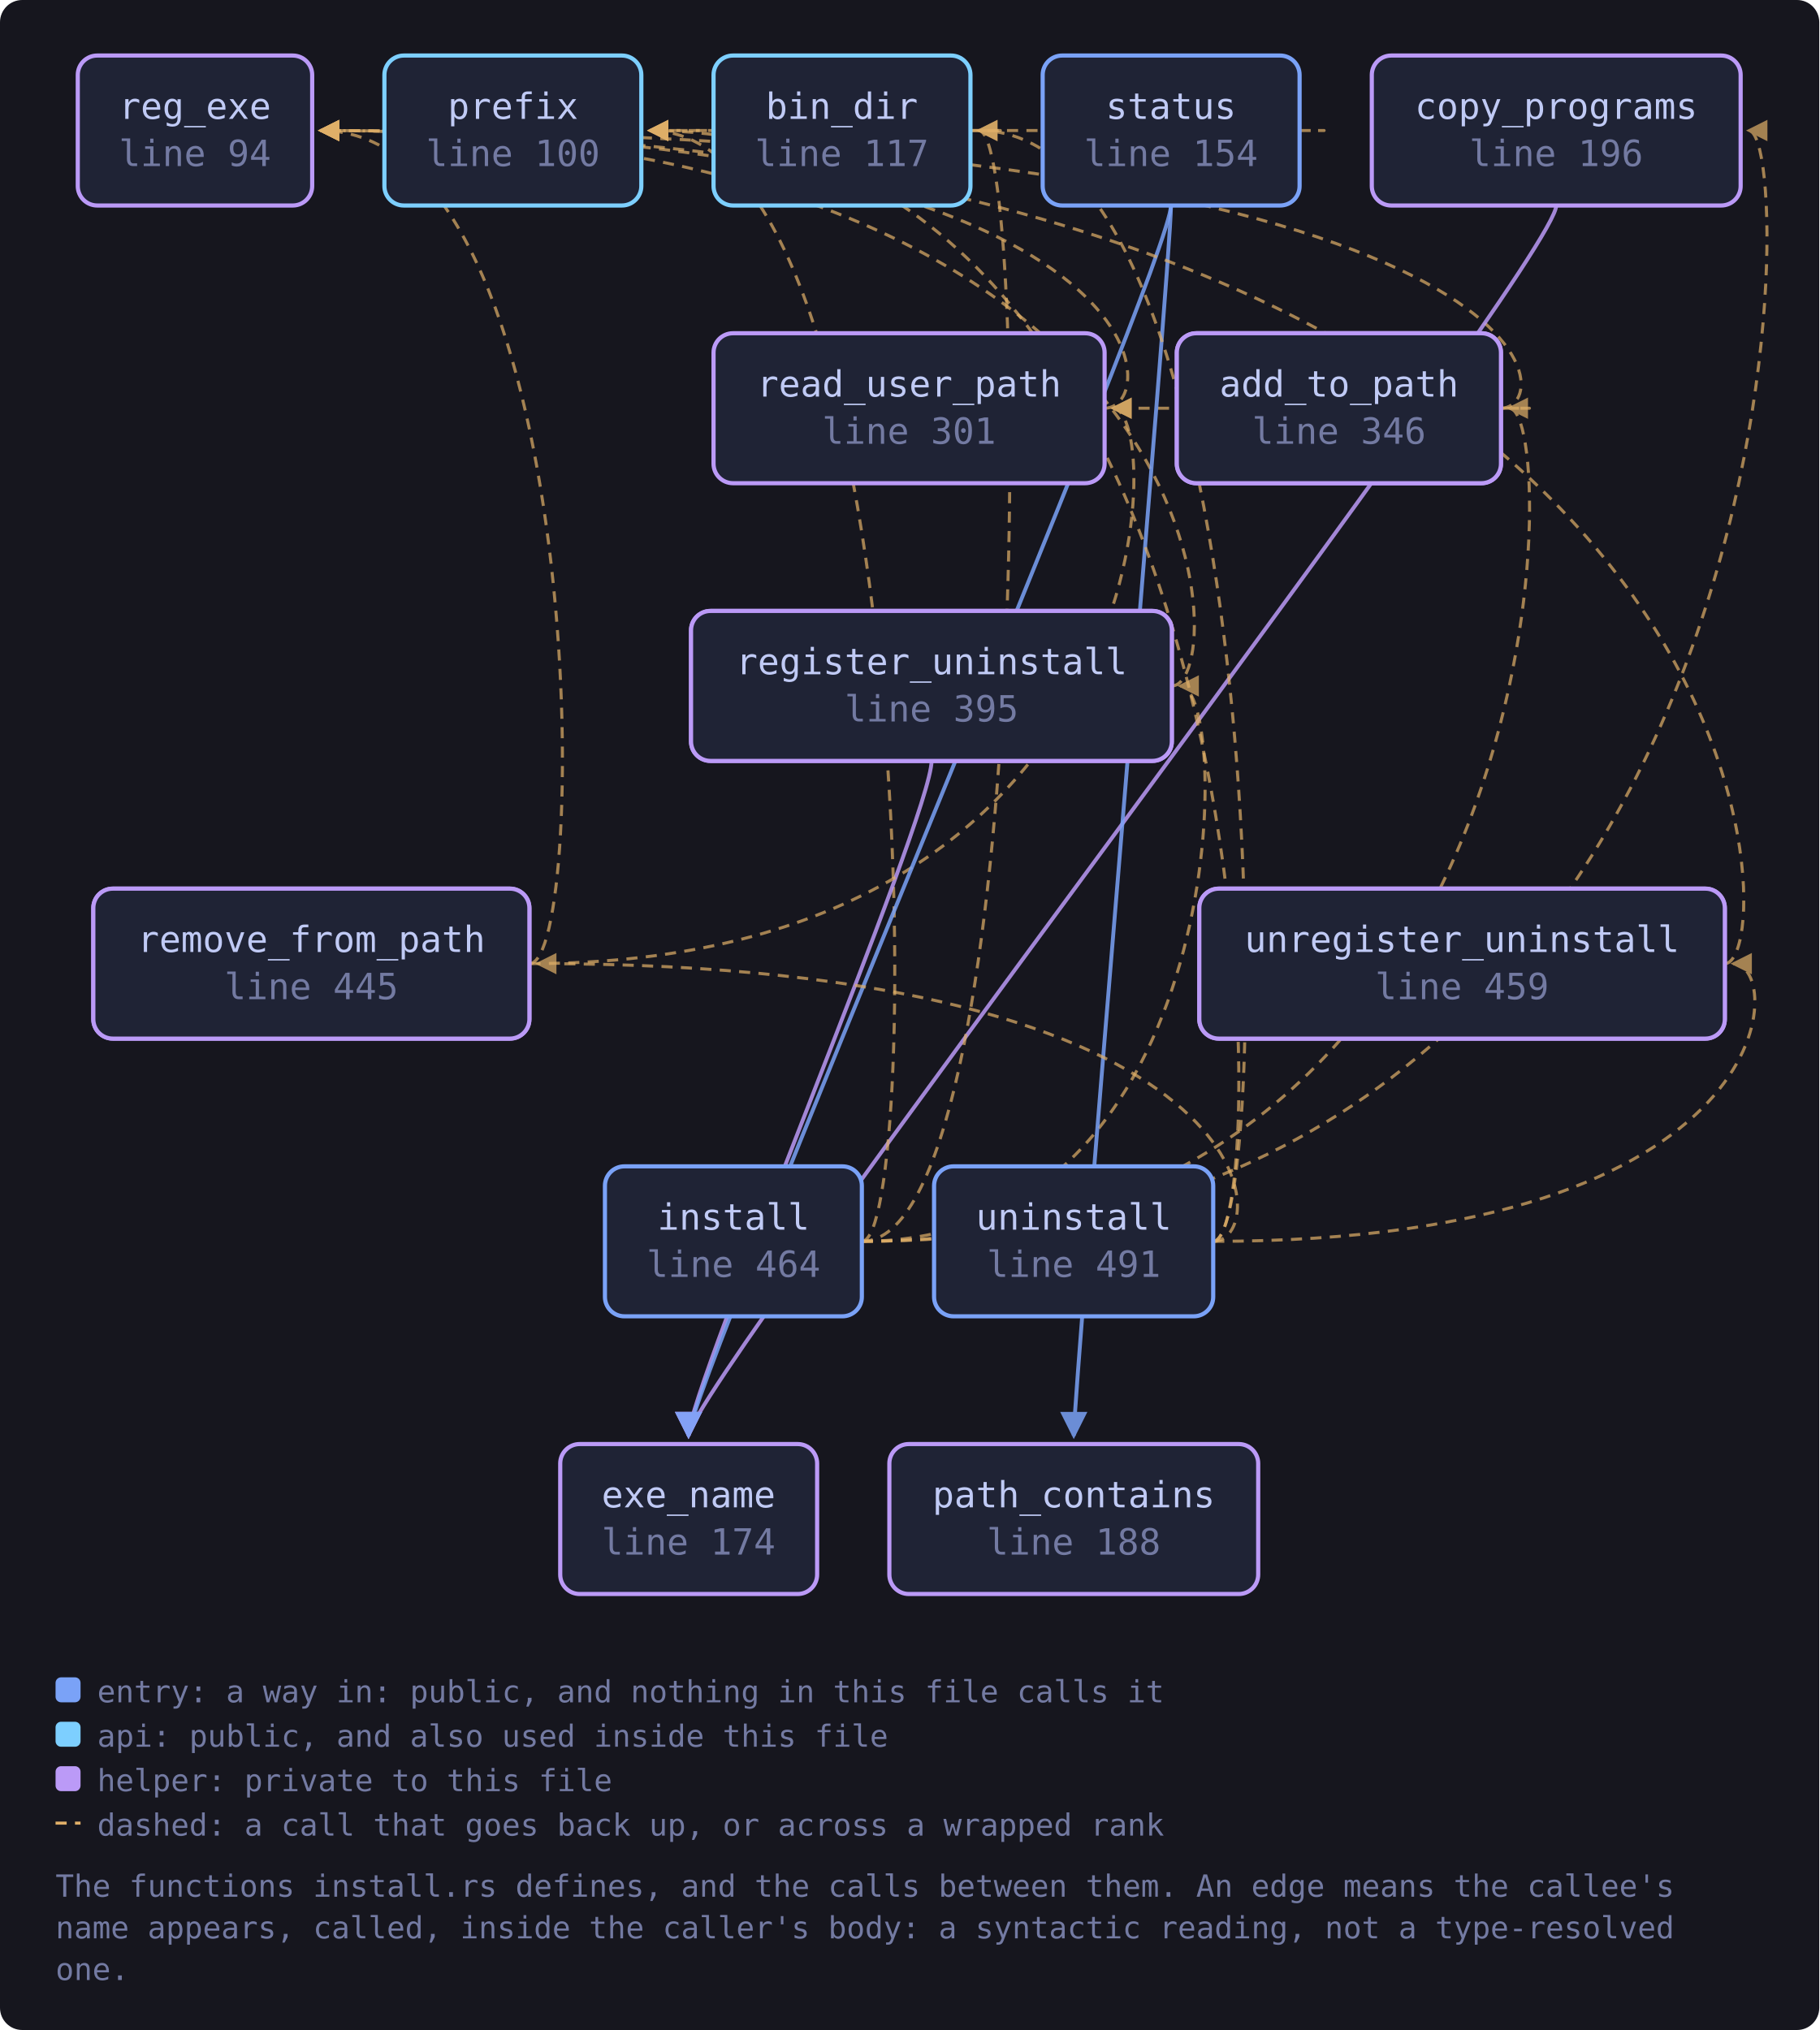
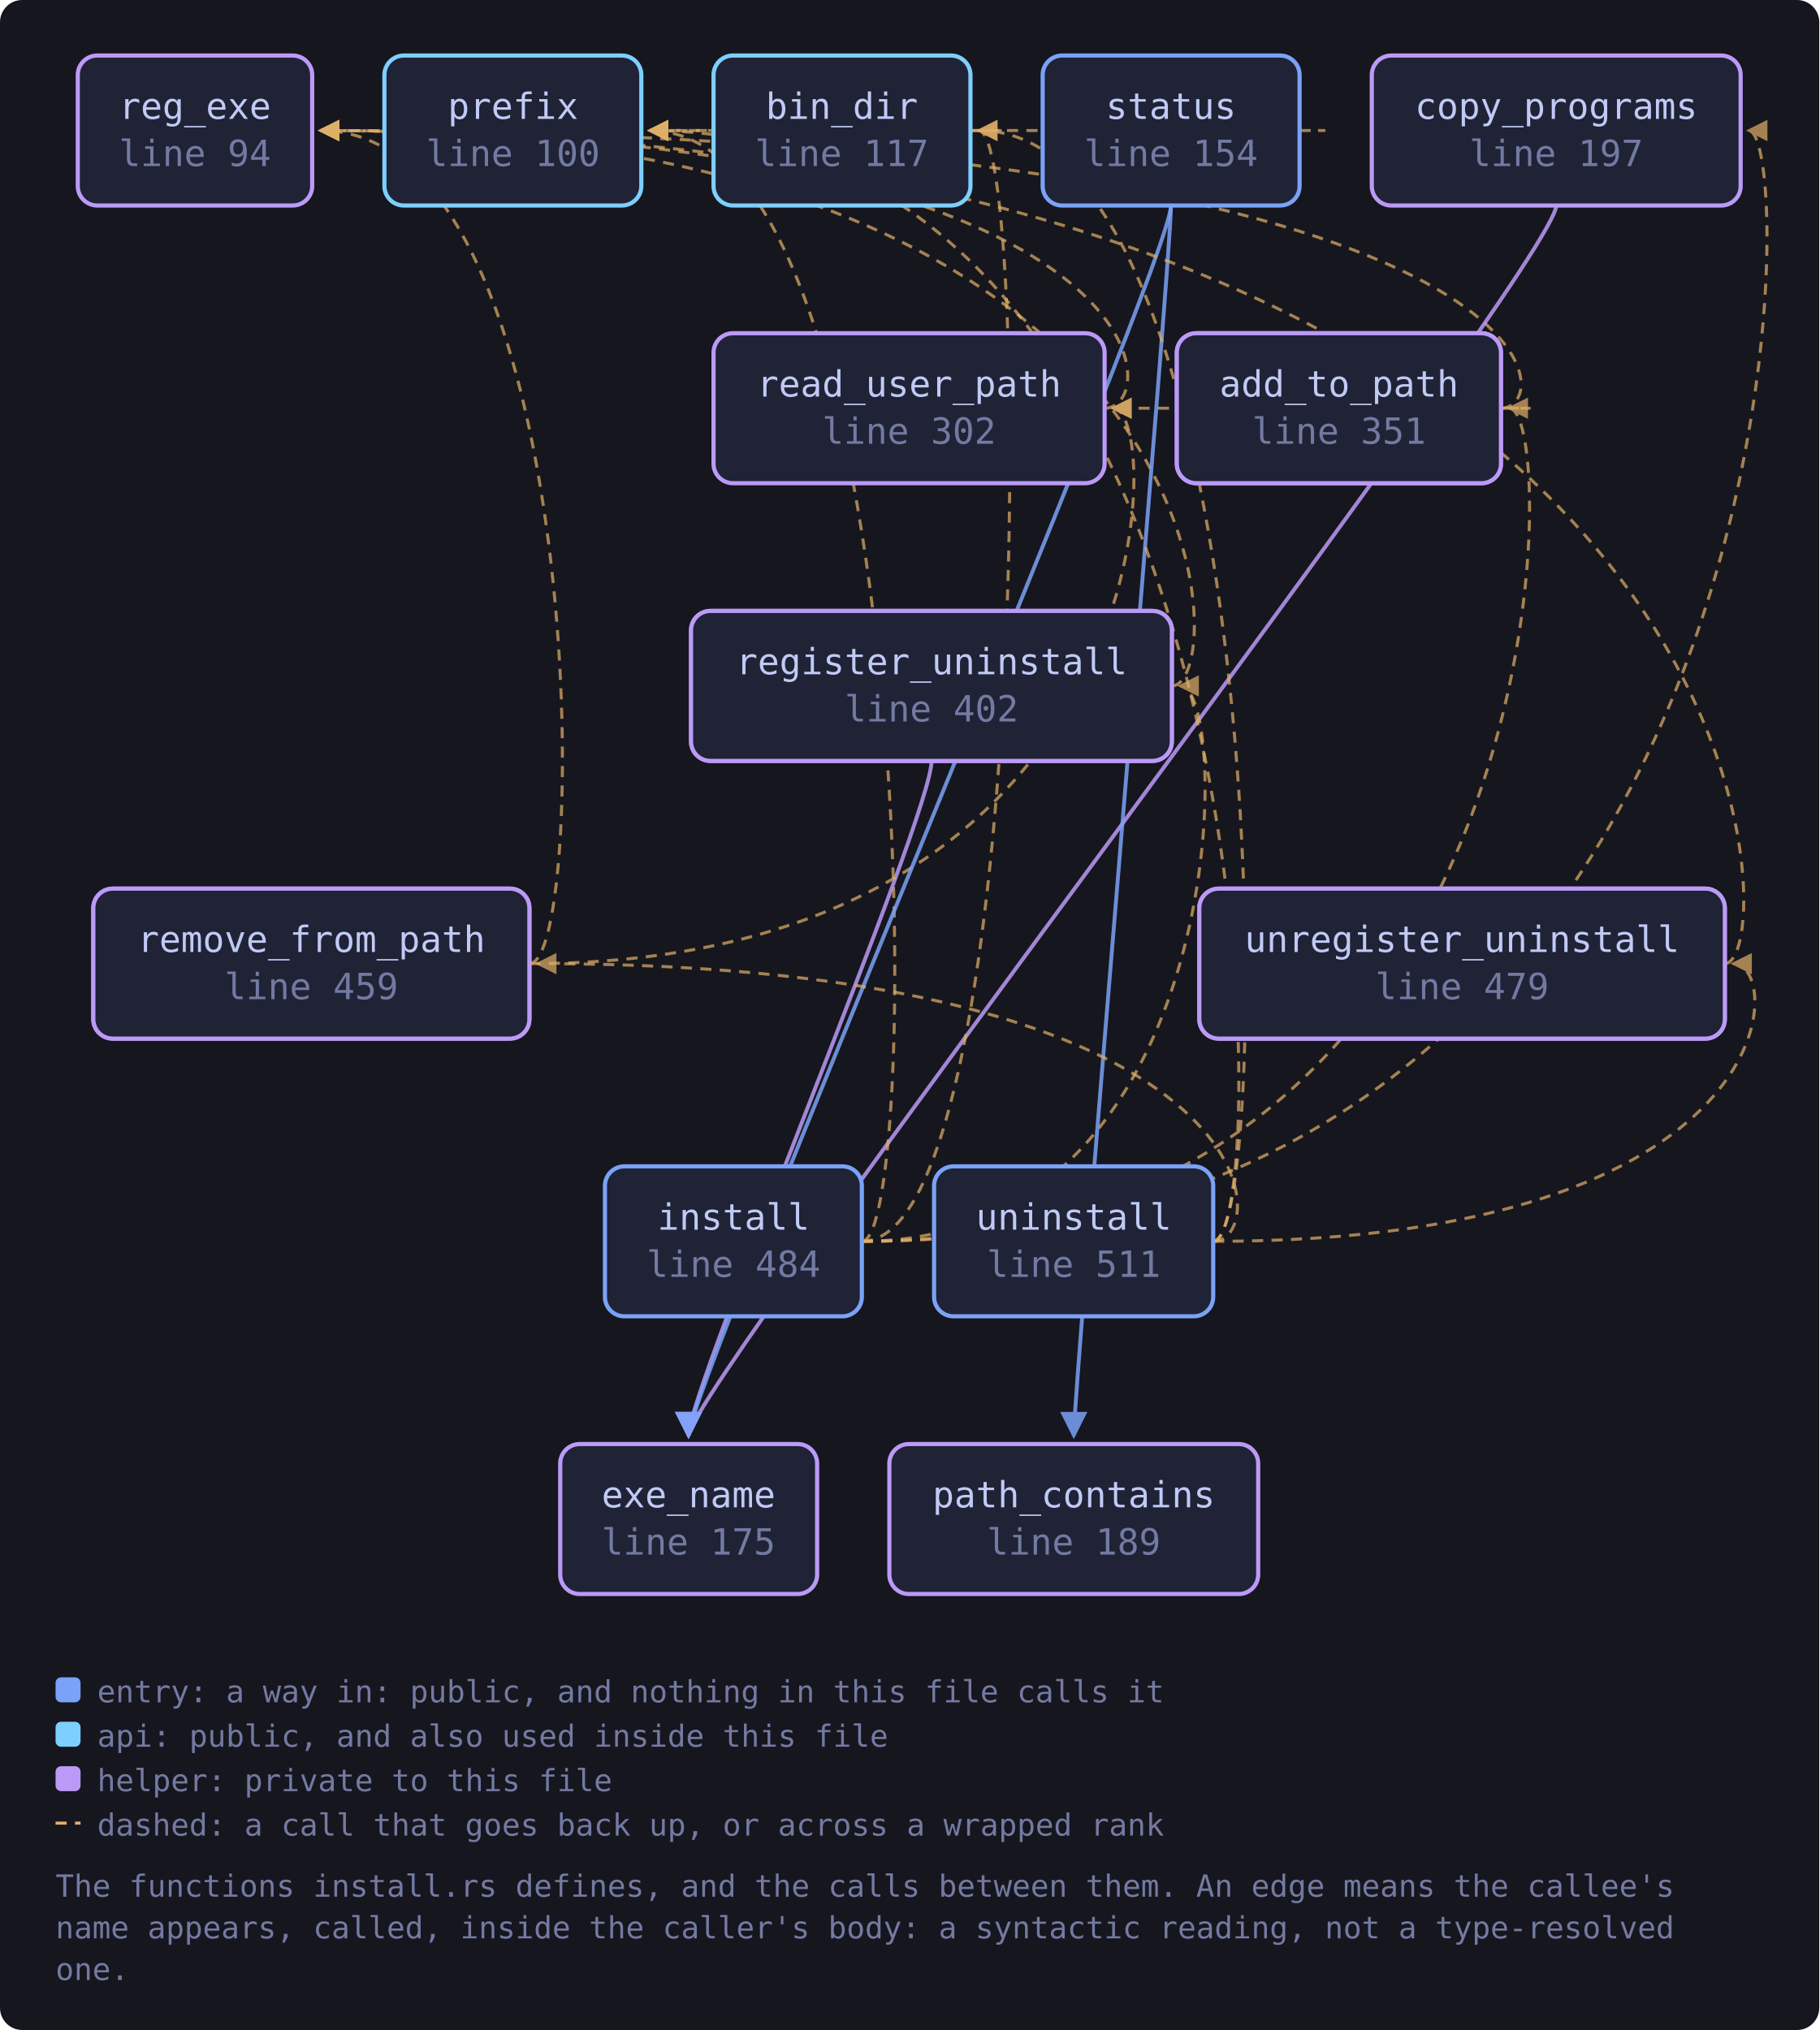
<svg xmlns="http://www.w3.org/2000/svg" viewBox="0 0 655 731" width="655" height="731" style="max-width:100%;height:auto" role="img" aria-label="flowchart">
  <defs>
    <marker id="a-muted" viewBox="0 0 8 8" refX="7" refY="4" markerWidth="7" markerHeight="7" orient="auto-start-reverse">
      <path d="M0 0 L8 4 L0 8 z" fill="var(--muted, #737aa2)" />
    </marker>
    <marker id="a-warn" viewBox="0 0 8 8" refX="7" refY="4" markerWidth="7" markerHeight="7" orient="auto-start-reverse">
      <path d="M0 0 L8 4 L0 8 z" fill="var(--warn, #e0af68)" />
    </marker>
    <marker id="a-accent" viewBox="0 0 8 8" refX="7" refY="4" markerWidth="7" markerHeight="7" orient="auto-start-reverse">
      <path d="M0 0 L8 4 L0 8 z" fill="var(--accent, #7aa2f7)" />
    </marker>
    <marker id="a-cyan" viewBox="0 0 8 8" refX="7" refY="4" markerWidth="7" markerHeight="7" orient="auto-start-reverse">
      <path d="M0 0 L8 4 L0 8 z" fill="var(--cyan, #7dcfff)" />
    </marker>
    <marker id="a-accent-2" viewBox="0 0 8 8" refX="7" refY="4" markerWidth="7" markerHeight="7" orient="auto-start-reverse">
      <path d="M0 0 L8 4 L0 8 z" fill="var(--accent-2, #bb9af7)" />
    </marker>
  </defs>
  <rect x="0" y="0" width="655" height="731" fill="var(--bg-inset, #16161e)" rx="8" />
  <path d="M540.4 147.0 C 562.4 147.0, 562.4 147.0, 400.7 147.0" fill="none" stroke="var(--warn, #e0af68)" stroke-width="1.1" opacity="0.7" stroke-dasharray="4 3" marker-end="url(#a-warn)" />
  <path d="M540.4 147.0 C 562.4 147.0, 562.4 47.0, 115.4 47.0" fill="none" stroke="var(--warn, #e0af68)" stroke-width="1.1" opacity="0.7" stroke-dasharray="4 3" marker-end="url(#a-warn)" />
  <path d="M349.4 47.0 C 371.4 47.0, 371.4 47.0, 233.9 47.0" fill="none" stroke="var(--warn, #e0af68)" stroke-width="1.1" opacity="0.7" stroke-dasharray="4 3" marker-end="url(#a-warn)" />
  <path d="M560.3 74.0 C 560.3 94.0, 247.9 500.0, 247.9 517.0" fill="none" stroke="var(--accent-2, #bb9af7)" stroke-width="1.4" opacity="0.85" marker-end="url(#a-accent-2)" />
  <path d="M310.3 447.0 C 562.4 447.0, 562.4 147.0, 543.4 147.0" fill="none" stroke="var(--warn, #e0af68)" stroke-width="1.1" opacity="0.7" stroke-dasharray="4 3" marker-end="url(#a-warn)" />
  <path d="M310.3 447.0 C 371.4 447.0, 371.4 47.0, 352.4 47.0" fill="none" stroke="var(--warn, #e0af68)" stroke-width="1.1" opacity="0.7" stroke-dasharray="4 3" marker-end="url(#a-warn)" />
  <path d="M310.3 447.0 C 648.6 447.0, 648.6 47.0, 629.6 47.0" fill="none" stroke="var(--warn, #e0af68)" stroke-width="1.1" opacity="0.7" stroke-dasharray="4 3" marker-end="url(#a-warn)" />
  <path d="M310.3 447.0 C 332.3 447.0, 332.3 47.0, 233.9 47.0" fill="none" stroke="var(--warn, #e0af68)" stroke-width="1.1" opacity="0.7" stroke-dasharray="4 3" marker-end="url(#a-warn)" />
  <path d="M310.3 447.0 C 443.9 447.0, 443.9 247.0, 424.9 247.0" fill="none" stroke="var(--warn, #e0af68)" stroke-width="1.1" opacity="0.7" stroke-dasharray="4 3" marker-end="url(#a-warn)" />
  <path d="M397.7 147.0 C 419.7 147.0, 419.7 47.0, 115.4 47.0" fill="none" stroke="var(--warn, #e0af68)" stroke-width="1.1" opacity="0.7" stroke-dasharray="4 3" marker-end="url(#a-warn)" />
  <path d="M335.4 274.0 C 335.4 294.0, 247.9 500.0, 247.9 517.0" fill="none" stroke="var(--accent-2, #bb9af7)" stroke-width="1.4" opacity="0.85" marker-end="url(#a-accent-2)" />
  <path d="M421.9 247.0 C 443.9 247.0, 443.9 47.0, 115.4 47.0" fill="none" stroke="var(--warn, #e0af68)" stroke-width="1.1" opacity="0.7" stroke-dasharray="4 3" marker-end="url(#a-warn)" />
  <path d="M190.6 347.0 C 419.7 347.0, 419.7 147.0, 400.7 147.0" fill="none" stroke="var(--warn, #e0af68)" stroke-width="1.1" opacity="0.7" stroke-dasharray="4 3" marker-end="url(#a-warn)" />
  <path d="M190.6 347.0 C 212.6 347.0, 212.6 47.0, 115.4 47.0" fill="none" stroke="var(--warn, #e0af68)" stroke-width="1.1" opacity="0.7" stroke-dasharray="4 3" marker-end="url(#a-warn)" />
  <path d="M421.6 74.0 C 421.6 94.0, 247.9 500.0, 247.9 517.0" fill="none" stroke="var(--accent, #7aa2f7)" stroke-width="1.4" opacity="0.85" marker-end="url(#a-accent)" />
  <path d="M421.6 74.0 C 421.6 94.0, 386.6 500.0, 386.6 517.0" fill="none" stroke="var(--accent, #7aa2f7)" stroke-width="1.4" opacity="0.85" marker-end="url(#a-accent)" />
  <path d="M467.9 47.0 C 489.9 47.0, 489.9 47.0, 233.9 47.0" fill="none" stroke="var(--warn, #e0af68)" stroke-width="1.1" opacity="0.7" stroke-dasharray="4 3" marker-end="url(#a-warn)" />
  <path d="M436.8 447.0 C 458.8 447.0, 458.8 47.0, 352.4 47.0" fill="none" stroke="var(--warn, #e0af68)" stroke-width="1.1" opacity="0.7" stroke-dasharray="4 3" marker-end="url(#a-warn)" />
  <path d="M436.8 447.0 C 458.8 447.0, 458.8 47.0, 233.9 47.0" fill="none" stroke="var(--warn, #e0af68)" stroke-width="1.1" opacity="0.7" stroke-dasharray="4 3" marker-end="url(#a-warn)" />
  <path d="M436.8 447.0 C 458.8 447.0, 458.8 347.0, 193.6 347.0" fill="none" stroke="var(--warn, #e0af68)" stroke-width="1.1" opacity="0.7" stroke-dasharray="4 3" marker-end="url(#a-warn)" />
  <path d="M436.8 447.0 C 643.0 447.0, 643.0 347.0, 624.0 347.0" fill="none" stroke="var(--warn, #e0af68)" stroke-width="1.1" opacity="0.7" stroke-dasharray="4 3" marker-end="url(#a-warn)" />
  <path d="M621.0 347.0 C 643.0 347.0, 643.0 47.0, 115.4 47.0" fill="none" stroke="var(--warn, #e0af68)" stroke-width="1.1" opacity="0.7" stroke-dasharray="4 3" marker-end="url(#a-warn)" />
  <a href="https://github.com/tilas01/veilvoice/blob/main/crates/veilvoice-setup/src/install.rs#L94" target="_blank" rel="noopener noreferrer">
    <rect x="28.0" y="20.0" width="84.4" height="54.0" rx="7" fill="var(--bg-soft, #1f2335)" stroke="var(--accent-2, #bb9af7)" stroke-width="1.5" />
    <text x="70.2" y="42.8" font-family="ui-monospace, SFMono-Regular, Menlo, Consolas, monospace" font-size="13" fill="var(--fg, #c0caf5)" text-anchor="middle">reg_exe</text>
    <text x="70.2" y="59.8" font-family="ui-monospace, SFMono-Regular, Menlo, Consolas, monospace" font-size="13" fill="var(--muted, #737aa2)" text-anchor="middle">line 94</text>
  </a>
  <a href="https://github.com/tilas01/veilvoice/blob/main/crates/veilvoice-setup/src/install.rs#L100" target="_blank" rel="noopener noreferrer">
    <rect x="138.4" y="20.0" width="92.5" height="54.0" rx="7" fill="var(--bg-soft, #1f2335)" stroke="var(--cyan, #7dcfff)" stroke-width="1.5" />
    <text x="184.7" y="42.8" font-family="ui-monospace, SFMono-Regular, Menlo, Consolas, monospace" font-size="13" fill="var(--fg, #c0caf5)" text-anchor="middle">prefix</text>
    <text x="184.7" y="59.8" font-family="ui-monospace, SFMono-Regular, Menlo, Consolas, monospace" font-size="13" fill="var(--muted, #737aa2)" text-anchor="middle">line 100</text>
  </a>
  <a href="https://github.com/tilas01/veilvoice/blob/main/crates/veilvoice-setup/src/install.rs#L117" target="_blank" rel="noopener noreferrer">
    <rect x="256.9" y="20.0" width="92.5" height="54.0" rx="7" fill="var(--bg-soft, #1f2335)" stroke="var(--cyan, #7dcfff)" stroke-width="1.5" />
    <text x="303.1" y="42.8" font-family="ui-monospace, SFMono-Regular, Menlo, Consolas, monospace" font-size="13" fill="var(--fg, #c0caf5)" text-anchor="middle">bin_dir</text>
    <text x="303.1" y="59.8" font-family="ui-monospace, SFMono-Regular, Menlo, Consolas, monospace" font-size="13" fill="var(--muted, #737aa2)" text-anchor="middle">line 117</text>
  </a>
  <a href="https://github.com/tilas01/veilvoice/blob/main/crates/veilvoice-setup/src/install.rs#L154" target="_blank" rel="noopener noreferrer">
    <rect x="375.4" y="20.0" width="92.5" height="54.0" rx="7" fill="var(--bg-soft, #1f2335)" stroke="var(--accent, #7aa2f7)" stroke-width="1.5" />
    <text x="421.6" y="42.8" font-family="ui-monospace, SFMono-Regular, Menlo, Consolas, monospace" font-size="13" fill="var(--fg, #c0caf5)" text-anchor="middle">status</text>
    <text x="421.6" y="59.8" font-family="ui-monospace, SFMono-Regular, Menlo, Consolas, monospace" font-size="13" fill="var(--muted, #737aa2)" text-anchor="middle">line 154</text>
  </a>
-   <a href="https://github.com/tilas01/veilvoice/blob/main/crates/veilvoice-setup/src/install.rs#L174" target="_blank" rel="noopener noreferrer">
+   <a href="https://github.com/tilas01/veilvoice/blob/main/crates/veilvoice-setup/src/install.rs#L175" target="_blank" rel="noopener noreferrer">
    <rect x="201.7" y="520.0" width="92.5" height="54.0" rx="7" fill="var(--bg-soft, #1f2335)" stroke="var(--accent-2, #bb9af7)" stroke-width="1.5" />
    <text x="247.9" y="542.8" font-family="ui-monospace, SFMono-Regular, Menlo, Consolas, monospace" font-size="13" fill="var(--fg, #c0caf5)" text-anchor="middle">exe_name</text>
-     <text x="247.9" y="559.8" font-family="ui-monospace, SFMono-Regular, Menlo, Consolas, monospace" font-size="13" fill="var(--muted, #737aa2)" text-anchor="middle">line 174</text>
+     <text x="247.9" y="559.8" font-family="ui-monospace, SFMono-Regular, Menlo, Consolas, monospace" font-size="13" fill="var(--muted, #737aa2)" text-anchor="middle">line 175</text>
  </a>
-   <a href="https://github.com/tilas01/veilvoice/blob/main/crates/veilvoice-setup/src/install.rs#L188" target="_blank" rel="noopener noreferrer">
+   <a href="https://github.com/tilas01/veilvoice/blob/main/crates/veilvoice-setup/src/install.rs#L189" target="_blank" rel="noopener noreferrer">
    <rect x="320.2" y="520.0" width="132.8" height="54.0" rx="7" fill="var(--bg-soft, #1f2335)" stroke="var(--accent-2, #bb9af7)" stroke-width="1.5" />
    <text x="386.6" y="542.8" font-family="ui-monospace, SFMono-Regular, Menlo, Consolas, monospace" font-size="13" fill="var(--fg, #c0caf5)" text-anchor="middle">path_contains</text>
-     <text x="386.6" y="559.8" font-family="ui-monospace, SFMono-Regular, Menlo, Consolas, monospace" font-size="13" fill="var(--muted, #737aa2)" text-anchor="middle">line 188</text>
+     <text x="386.6" y="559.8" font-family="ui-monospace, SFMono-Regular, Menlo, Consolas, monospace" font-size="13" fill="var(--muted, #737aa2)" text-anchor="middle">line 189</text>
  </a>
-   <a href="https://github.com/tilas01/veilvoice/blob/main/crates/veilvoice-setup/src/install.rs#L196" target="_blank" rel="noopener noreferrer">
+   <a href="https://github.com/tilas01/veilvoice/blob/main/crates/veilvoice-setup/src/install.rs#L197" target="_blank" rel="noopener noreferrer">
    <rect x="493.9" y="20.0" width="132.8" height="54.0" rx="7" fill="var(--bg-soft, #1f2335)" stroke="var(--accent-2, #bb9af7)" stroke-width="1.5" />
    <text x="560.3" y="42.8" font-family="ui-monospace, SFMono-Regular, Menlo, Consolas, monospace" font-size="13" fill="var(--fg, #c0caf5)" text-anchor="middle">copy_programs</text>
-     <text x="560.3" y="59.8" font-family="ui-monospace, SFMono-Regular, Menlo, Consolas, monospace" font-size="13" fill="var(--muted, #737aa2)" text-anchor="middle">line 196</text>
+     <text x="560.3" y="59.8" font-family="ui-monospace, SFMono-Regular, Menlo, Consolas, monospace" font-size="13" fill="var(--muted, #737aa2)" text-anchor="middle">line 197</text>
  </a>
-   <a href="https://github.com/tilas01/veilvoice/blob/main/crates/veilvoice-setup/src/install.rs#L239" target="_blank" rel="noopener noreferrer">
+   <a href="https://github.com/tilas01/veilvoice/blob/main/crates/veilvoice-setup/src/install.rs#L240" target="_blank" rel="noopener noreferrer">
    <rect x="423.7" y="120.0" width="116.7" height="54.0" rx="7" fill="var(--bg-soft, #1f2335)" stroke="var(--accent-2, #bb9af7)" stroke-width="1.5" />
    <text x="482.1" y="142.8" font-family="ui-monospace, SFMono-Regular, Menlo, Consolas, monospace" font-size="13" fill="var(--fg, #c0caf5)" text-anchor="middle">add_to_path</text>
-     <text x="482.1" y="159.8" font-family="ui-monospace, SFMono-Regular, Menlo, Consolas, monospace" font-size="13" fill="var(--muted, #737aa2)" text-anchor="middle">line 239</text>
+     <text x="482.1" y="159.8" font-family="ui-monospace, SFMono-Regular, Menlo, Consolas, monospace" font-size="13" fill="var(--muted, #737aa2)" text-anchor="middle">line 240</text>
  </a>
-   <a href="https://github.com/tilas01/veilvoice/blob/main/crates/veilvoice-setup/src/install.rs#L301" target="_blank" rel="noopener noreferrer">
+   <a href="https://github.com/tilas01/veilvoice/blob/main/crates/veilvoice-setup/src/install.rs#L302" target="_blank" rel="noopener noreferrer">
    <rect x="256.9" y="120.0" width="140.8" height="54.0" rx="7" fill="var(--bg-soft, #1f2335)" stroke="var(--accent-2, #bb9af7)" stroke-width="1.5" />
    <text x="327.3" y="142.8" font-family="ui-monospace, SFMono-Regular, Menlo, Consolas, monospace" font-size="13" fill="var(--fg, #c0caf5)" text-anchor="middle">read_user_path</text>
-     <text x="327.3" y="159.8" font-family="ui-monospace, SFMono-Regular, Menlo, Consolas, monospace" font-size="13" fill="var(--muted, #737aa2)" text-anchor="middle">line 301</text>
+     <text x="327.3" y="159.8" font-family="ui-monospace, SFMono-Regular, Menlo, Consolas, monospace" font-size="13" fill="var(--muted, #737aa2)" text-anchor="middle">line 302</text>
  </a>
-   <a href="https://github.com/tilas01/veilvoice/blob/main/crates/veilvoice-setup/src/install.rs#L346" target="_blank" rel="noopener noreferrer">
+   <a href="https://github.com/tilas01/veilvoice/blob/main/crates/veilvoice-setup/src/install.rs#L351" target="_blank" rel="noopener noreferrer">
    <rect x="423.7" y="120.0" width="116.7" height="54.0" rx="7" fill="var(--bg-soft, #1f2335)" stroke="var(--accent-2, #bb9af7)" stroke-width="1.5" />
    <text x="482.1" y="142.8" font-family="ui-monospace, SFMono-Regular, Menlo, Consolas, monospace" font-size="13" fill="var(--fg, #c0caf5)" text-anchor="middle">add_to_path</text>
-     <text x="482.1" y="159.8" font-family="ui-monospace, SFMono-Regular, Menlo, Consolas, monospace" font-size="13" fill="var(--muted, #737aa2)" text-anchor="middle">line 346</text>
+     <text x="482.1" y="159.8" font-family="ui-monospace, SFMono-Regular, Menlo, Consolas, monospace" font-size="13" fill="var(--muted, #737aa2)" text-anchor="middle">line 351</text>
  </a>
-   <a href="https://github.com/tilas01/veilvoice/blob/main/crates/veilvoice-setup/src/install.rs#L356" target="_blank" rel="noopener noreferrer">
+   <a href="https://github.com/tilas01/veilvoice/blob/main/crates/veilvoice-setup/src/install.rs#L361" target="_blank" rel="noopener noreferrer">
    <rect x="248.8" y="220.0" width="173.1" height="54.0" rx="7" fill="var(--bg-soft, #1f2335)" stroke="var(--accent-2, #bb9af7)" stroke-width="1.5" />
    <text x="335.4" y="242.8" font-family="ui-monospace, SFMono-Regular, Menlo, Consolas, monospace" font-size="13" fill="var(--fg, #c0caf5)" text-anchor="middle">register_uninstall</text>
-     <text x="335.4" y="259.8" font-family="ui-monospace, SFMono-Regular, Menlo, Consolas, monospace" font-size="13" fill="var(--muted, #737aa2)" text-anchor="middle">line 356</text>
+     <text x="335.4" y="259.8" font-family="ui-monospace, SFMono-Regular, Menlo, Consolas, monospace" font-size="13" fill="var(--muted, #737aa2)" text-anchor="middle">line 361</text>
  </a>
-   <a href="https://github.com/tilas01/veilvoice/blob/main/crates/veilvoice-setup/src/install.rs#L395" target="_blank" rel="noopener noreferrer">
+   <a href="https://github.com/tilas01/veilvoice/blob/main/crates/veilvoice-setup/src/install.rs#L402" target="_blank" rel="noopener noreferrer">
    <rect x="248.8" y="220.0" width="173.1" height="54.0" rx="7" fill="var(--bg-soft, #1f2335)" stroke="var(--accent-2, #bb9af7)" stroke-width="1.5" />
    <text x="335.4" y="242.8" font-family="ui-monospace, SFMono-Regular, Menlo, Consolas, monospace" font-size="13" fill="var(--fg, #c0caf5)" text-anchor="middle">register_uninstall</text>
-     <text x="335.4" y="259.8" font-family="ui-monospace, SFMono-Regular, Menlo, Consolas, monospace" font-size="13" fill="var(--muted, #737aa2)" text-anchor="middle">line 395</text>
+     <text x="335.4" y="259.8" font-family="ui-monospace, SFMono-Regular, Menlo, Consolas, monospace" font-size="13" fill="var(--muted, #737aa2)" text-anchor="middle">line 402</text>
  </a>
-   <a href="https://github.com/tilas01/veilvoice/blob/main/crates/veilvoice-setup/src/install.rs#L400" target="_blank" rel="noopener noreferrer">
+   <a href="https://github.com/tilas01/veilvoice/blob/main/crates/veilvoice-setup/src/install.rs#L413" target="_blank" rel="noopener noreferrer">
    <rect x="33.6" y="320.0" width="157.0" height="54.0" rx="7" fill="var(--bg-soft, #1f2335)" stroke="var(--accent-2, #bb9af7)" stroke-width="1.5" />
    <text x="112.1" y="342.8" font-family="ui-monospace, SFMono-Regular, Menlo, Consolas, monospace" font-size="13" fill="var(--fg, #c0caf5)" text-anchor="middle">remove_from_path</text>
-     <text x="112.1" y="359.8" font-family="ui-monospace, SFMono-Regular, Menlo, Consolas, monospace" font-size="13" fill="var(--muted, #737aa2)" text-anchor="middle">line 400</text>
+     <text x="112.1" y="359.8" font-family="ui-monospace, SFMono-Regular, Menlo, Consolas, monospace" font-size="13" fill="var(--muted, #737aa2)" text-anchor="middle">line 413</text>
  </a>
-   <a href="https://github.com/tilas01/veilvoice/blob/main/crates/veilvoice-setup/src/install.rs#L445" target="_blank" rel="noopener noreferrer">
+   <a href="https://github.com/tilas01/veilvoice/blob/main/crates/veilvoice-setup/src/install.rs#L459" target="_blank" rel="noopener noreferrer">
    <rect x="33.6" y="320.0" width="157.0" height="54.0" rx="7" fill="var(--bg-soft, #1f2335)" stroke="var(--accent-2, #bb9af7)" stroke-width="1.5" />
    <text x="112.1" y="342.8" font-family="ui-monospace, SFMono-Regular, Menlo, Consolas, monospace" font-size="13" fill="var(--fg, #c0caf5)" text-anchor="middle">remove_from_path</text>
-     <text x="112.1" y="359.8" font-family="ui-monospace, SFMono-Regular, Menlo, Consolas, monospace" font-size="13" fill="var(--muted, #737aa2)" text-anchor="middle">line 445</text>
+     <text x="112.1" y="359.8" font-family="ui-monospace, SFMono-Regular, Menlo, Consolas, monospace" font-size="13" fill="var(--muted, #737aa2)" text-anchor="middle">line 459</text>
  </a>
-   <a href="https://github.com/tilas01/veilvoice/blob/main/crates/veilvoice-setup/src/install.rs#L450" target="_blank" rel="noopener noreferrer">
+   <a href="https://github.com/tilas01/veilvoice/blob/main/crates/veilvoice-setup/src/install.rs#L469" target="_blank" rel="noopener noreferrer">
    <rect x="431.8" y="320.0" width="189.2" height="54.0" rx="7" fill="var(--bg-soft, #1f2335)" stroke="var(--accent-2, #bb9af7)" stroke-width="1.5" />
    <text x="526.4" y="342.8" font-family="ui-monospace, SFMono-Regular, Menlo, Consolas, monospace" font-size="13" fill="var(--fg, #c0caf5)" text-anchor="middle">unregister_uninstall</text>
-     <text x="526.4" y="359.8" font-family="ui-monospace, SFMono-Regular, Menlo, Consolas, monospace" font-size="13" fill="var(--muted, #737aa2)" text-anchor="middle">line 450</text>
+     <text x="526.4" y="359.8" font-family="ui-monospace, SFMono-Regular, Menlo, Consolas, monospace" font-size="13" fill="var(--muted, #737aa2)" text-anchor="middle">line 469</text>
  </a>
-   <a href="https://github.com/tilas01/veilvoice/blob/main/crates/veilvoice-setup/src/install.rs#L459" target="_blank" rel="noopener noreferrer">
+   <a href="https://github.com/tilas01/veilvoice/blob/main/crates/veilvoice-setup/src/install.rs#L479" target="_blank" rel="noopener noreferrer">
    <rect x="431.8" y="320.0" width="189.2" height="54.0" rx="7" fill="var(--bg-soft, #1f2335)" stroke="var(--accent-2, #bb9af7)" stroke-width="1.5" />
    <text x="526.4" y="342.8" font-family="ui-monospace, SFMono-Regular, Menlo, Consolas, monospace" font-size="13" fill="var(--fg, #c0caf5)" text-anchor="middle">unregister_uninstall</text>
-     <text x="526.4" y="359.8" font-family="ui-monospace, SFMono-Regular, Menlo, Consolas, monospace" font-size="13" fill="var(--muted, #737aa2)" text-anchor="middle">line 459</text>
+     <text x="526.4" y="359.8" font-family="ui-monospace, SFMono-Regular, Menlo, Consolas, monospace" font-size="13" fill="var(--muted, #737aa2)" text-anchor="middle">line 479</text>
  </a>
-   <a href="https://github.com/tilas01/veilvoice/blob/main/crates/veilvoice-setup/src/install.rs#L464" target="_blank" rel="noopener noreferrer">
+   <a href="https://github.com/tilas01/veilvoice/blob/main/crates/veilvoice-setup/src/install.rs#L484" target="_blank" rel="noopener noreferrer">
    <rect x="217.8" y="420.0" width="92.5" height="54.0" rx="7" fill="var(--bg-soft, #1f2335)" stroke="var(--accent, #7aa2f7)" stroke-width="1.5" />
    <text x="264.1" y="442.8" font-family="ui-monospace, SFMono-Regular, Menlo, Consolas, monospace" font-size="13" fill="var(--fg, #c0caf5)" text-anchor="middle">install</text>
-     <text x="264.1" y="459.8" font-family="ui-monospace, SFMono-Regular, Menlo, Consolas, monospace" font-size="13" fill="var(--muted, #737aa2)" text-anchor="middle">line 464</text>
+     <text x="264.1" y="459.8" font-family="ui-monospace, SFMono-Regular, Menlo, Consolas, monospace" font-size="13" fill="var(--muted, #737aa2)" text-anchor="middle">line 484</text>
  </a>
-   <a href="https://github.com/tilas01/veilvoice/blob/main/crates/veilvoice-setup/src/install.rs#L491" target="_blank" rel="noopener noreferrer">
+   <a href="https://github.com/tilas01/veilvoice/blob/main/crates/veilvoice-setup/src/install.rs#L511" target="_blank" rel="noopener noreferrer">
    <rect x="336.3" y="420.0" width="100.5" height="54.0" rx="7" fill="var(--bg-soft, #1f2335)" stroke="var(--accent, #7aa2f7)" stroke-width="1.5" />
    <text x="386.6" y="442.8" font-family="ui-monospace, SFMono-Regular, Menlo, Consolas, monospace" font-size="13" fill="var(--fg, #c0caf5)" text-anchor="middle">uninstall</text>
-     <text x="386.6" y="459.8" font-family="ui-monospace, SFMono-Regular, Menlo, Consolas, monospace" font-size="13" fill="var(--muted, #737aa2)" text-anchor="middle">line 491</text>
+     <text x="386.6" y="459.8" font-family="ui-monospace, SFMono-Regular, Menlo, Consolas, monospace" font-size="13" fill="var(--muted, #737aa2)" text-anchor="middle">line 511</text>
  </a>
  <rect x="20.0" y="604.0" width="9" height="9" rx="2" fill="var(--accent, #7aa2f7)" />
  <text x="35.0" y="613.0" font-family="ui-monospace, SFMono-Regular, Menlo, Consolas, monospace" font-size="11" fill="var(--muted, #737aa2)">entry: a way in: public, and nothing in this file calls it</text>
  <rect x="20.0" y="620.0" width="9" height="9" rx="2" fill="var(--cyan, #7dcfff)" />
  <text x="35.0" y="629.0" font-family="ui-monospace, SFMono-Regular, Menlo, Consolas, monospace" font-size="11" fill="var(--muted, #737aa2)">api: public, and also used inside this file</text>
  <rect x="20.0" y="636.0" width="9" height="9" rx="2" fill="var(--accent-2, #bb9af7)" />
  <text x="35.0" y="645.0" font-family="ui-monospace, SFMono-Regular, Menlo, Consolas, monospace" font-size="11" fill="var(--muted, #737aa2)">helper: private to this file</text>
  <path d="M20.0 656.5 L29.0 656.5" stroke="var(--warn, #e0af68)" stroke-width="1.1" stroke-dasharray="4 3" />
  <text x="35.0" y="661.0" font-family="ui-monospace, SFMono-Regular, Menlo, Consolas, monospace" font-size="11" fill="var(--muted, #737aa2)">dashed: a call that goes back up, or across a wrapped rank</text>
  <text x="20.0" y="683.0" font-family="ui-monospace, SFMono-Regular, Menlo, Consolas, monospace" font-size="11" fill="var(--muted, #737aa2)">The functions install.rs defines, and the calls between them. An edge means the callee's</text>
  <text x="20.0" y="698.0" font-family="ui-monospace, SFMono-Regular, Menlo, Consolas, monospace" font-size="11" fill="var(--muted, #737aa2)">name appears, called, inside the caller's body: a syntactic reading, not a type-resolved</text>
  <text x="20.0" y="713.0" font-family="ui-monospace, SFMono-Regular, Menlo, Consolas, monospace" font-size="11" fill="var(--muted, #737aa2)">one.</text>
</svg>
